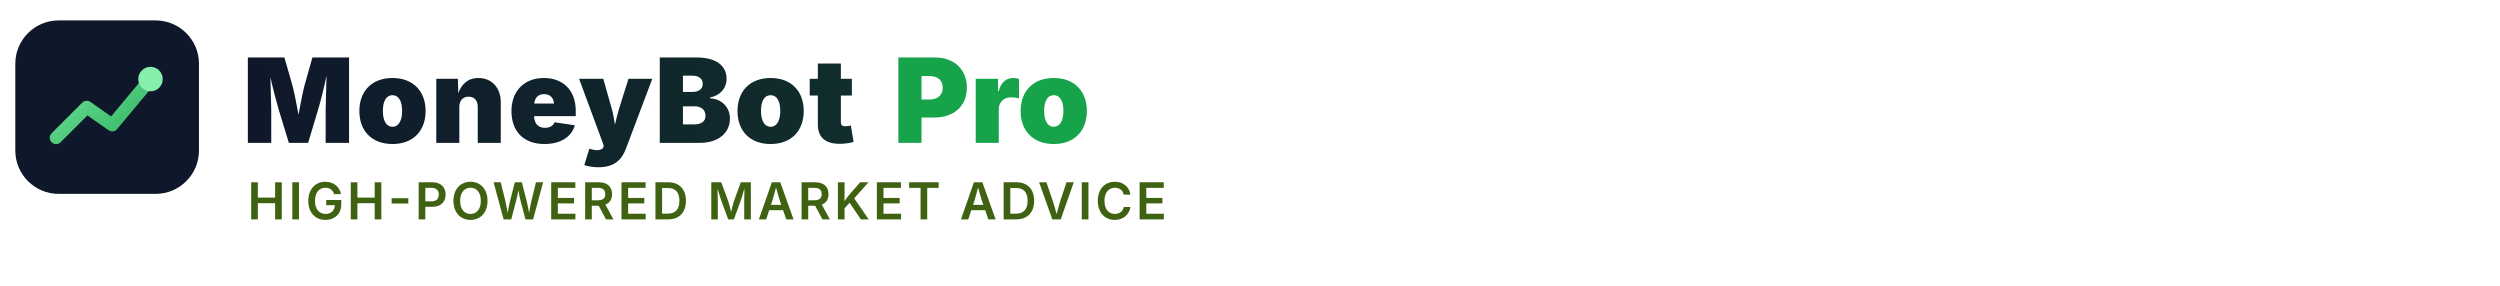
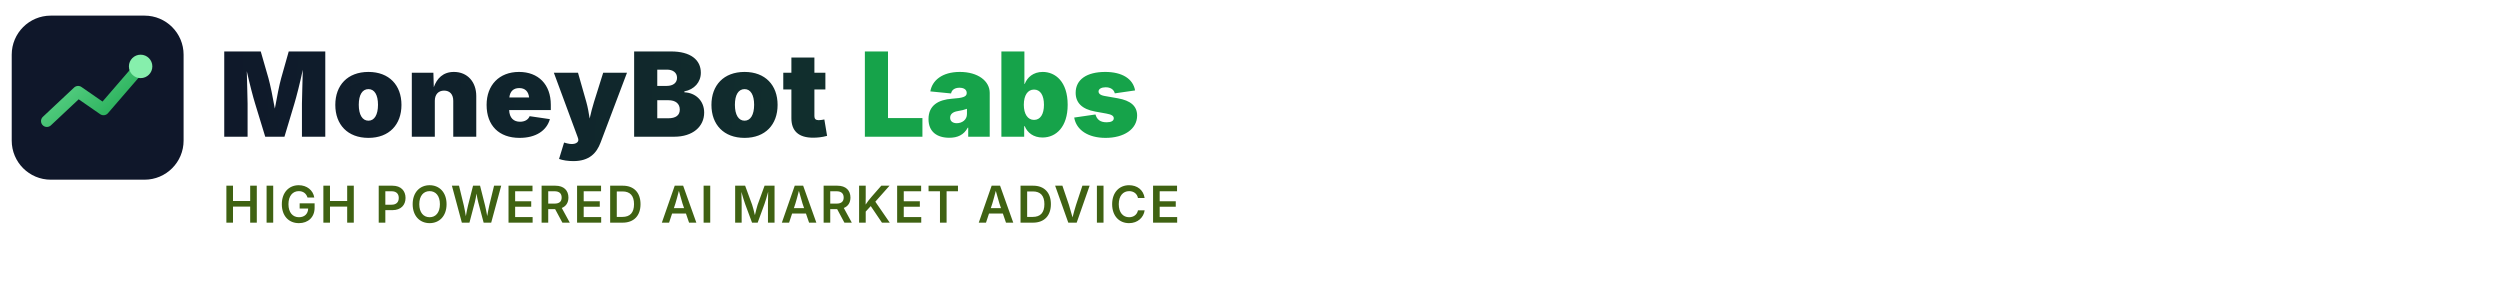
- <svg xmlns="http://www.w3.org/2000/svg" width="980" height="112" viewBox="0 0 980 112" fill="none" role="img" aria-label="MoneyBot Pro logo">
+ <svg xmlns="http://www.w3.org/2000/svg" width="1280" height="150" viewBox="0 0 1280 150" fill="none" role="img" aria-label="MoneyBot Labs logo">
  <defs>
    <linearGradient id="mbp-grad" x1="18" y1="14" x2="66" y2="70" gradientUnits="userSpaceOnUse">
      <stop stop-color="#86EFAC" />
      <stop offset="1" stop-color="#16A34A" />
    </linearGradient>
-     <linearGradient id="text-grad" x1="90" y1="20" x2="950" y2="62" gradientUnits="userSpaceOnUse">
+     <linearGradient id="text-grad" x1="90" y1="20" x2="1180" y2="78" gradientUnits="userSpaceOnUse">
      <stop stop-color="#0F172A" />
      <stop offset="1" stop-color="#166534" />
    </linearGradient>
  </defs>
-   <rect x="6" y="8" width="72" height="68" rx="17" fill="#0F172A" />
-   <path d="M22 54L34 42L44 49L59 31" stroke="url(#mbp-grad)" stroke-width="5" stroke-linecap="round" stroke-linejoin="round" />
-   <circle cx="59" cy="31" r="4.8" fill="#86EFAC" />
-   <text x="95" y="56" font-size="46" font-family="Segoe UI, Inter, Arial, sans-serif" font-weight="900" letter-spacing="0.5" fill="url(#text-grad)">MoneyBot</text>
-   <text x="350" y="56" font-size="46" font-family="Segoe UI, Inter, Arial, sans-serif" font-weight="900" fill="#16A34A">Pro</text>
-   <text x="97" y="86" font-size="20" font-family="Segoe UI, Inter, Arial, sans-serif" font-weight="600" letter-spacing="1.2" fill="#3F6212">HIGH-POWERED MARKET ADVICE</text>
+   <rect x="6" y="8" width="88" height="84" rx="20" fill="#0F172A" />
+   <path d="M24 62L40 47L53 56L72 34" stroke="url(#mbp-grad)" stroke-width="6" stroke-linecap="round" stroke-linejoin="round" />
+   <circle cx="72" cy="34" r="6" fill="#86EFAC" />
+   <text x="112" y="70" font-size="60" font-family="Segoe UI, Inter, Arial, sans-serif" font-weight="900" letter-spacing="0.5" fill="url(#text-grad)">MoneyBot</text>
+   <text x="440" y="70" font-size="60" font-family="Segoe UI, Inter, Arial, sans-serif" font-weight="900" fill="#16A34A">Labs</text>
+   <text x="114" y="114" font-size="26" font-family="Segoe UI, Inter, Arial, sans-serif" font-weight="600" letter-spacing="1.2" fill="#3F6212">HIGH POWERED AI MARKET ADVICE</text>
</svg>
